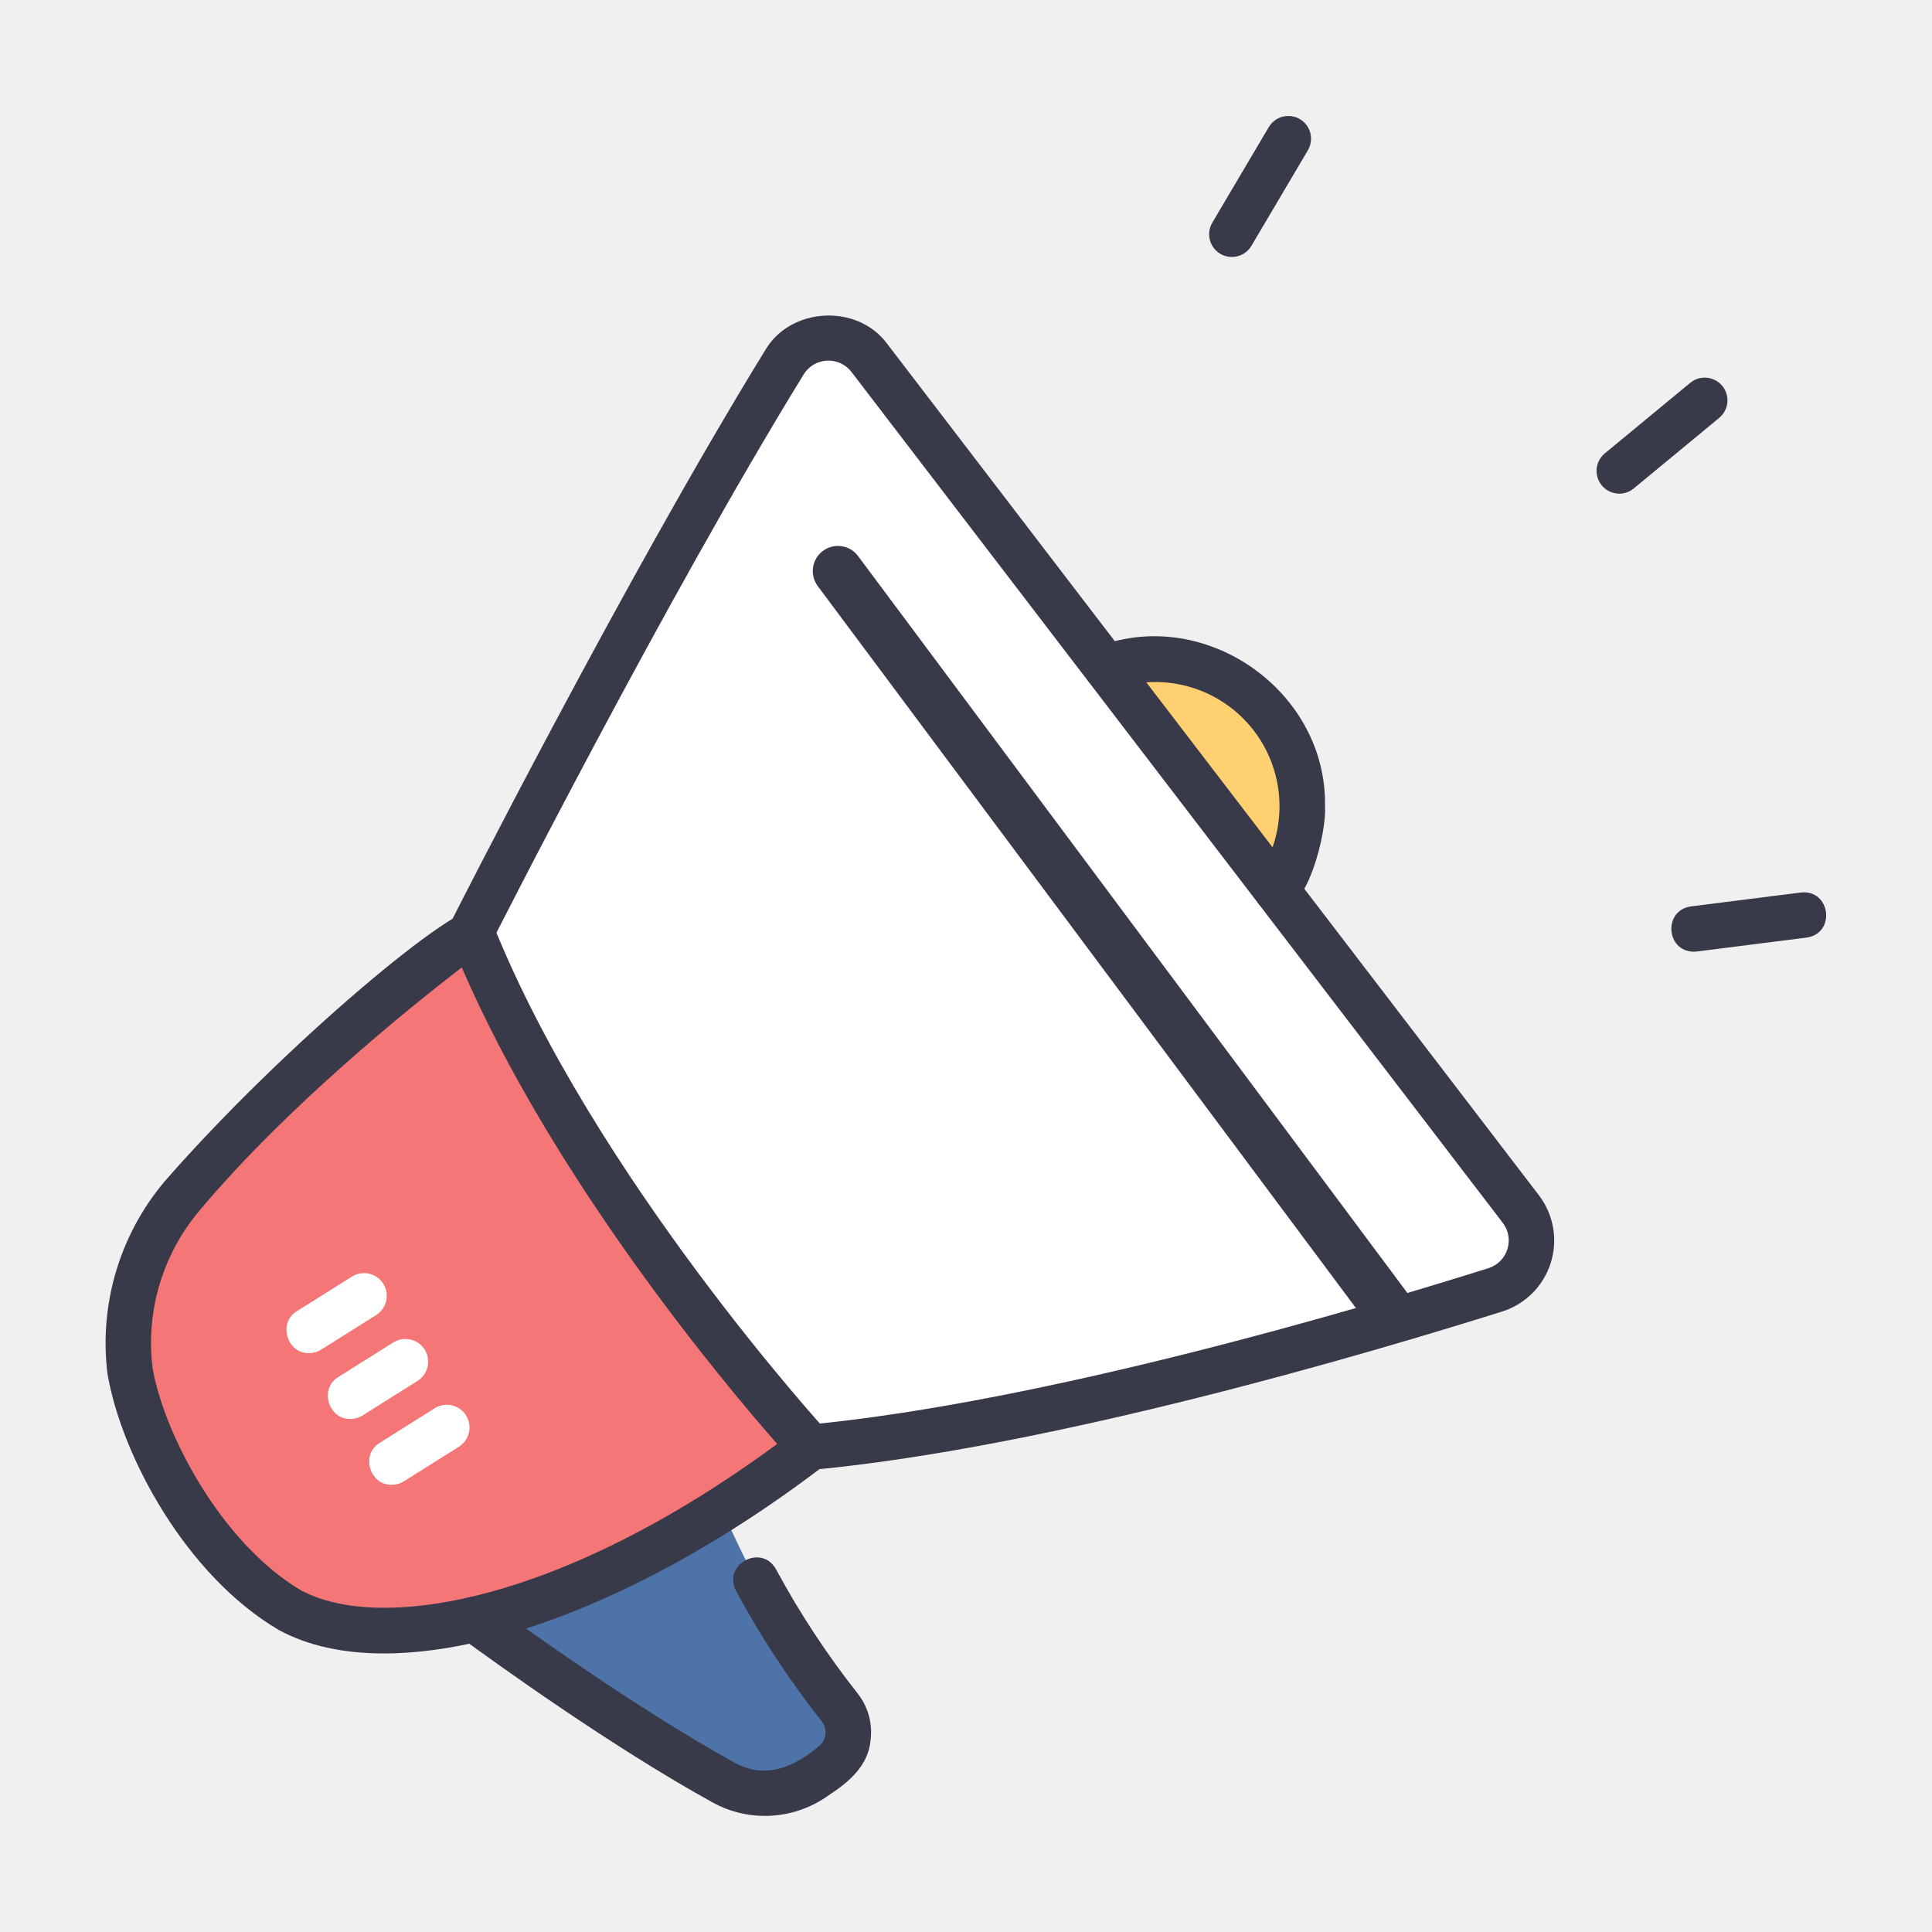
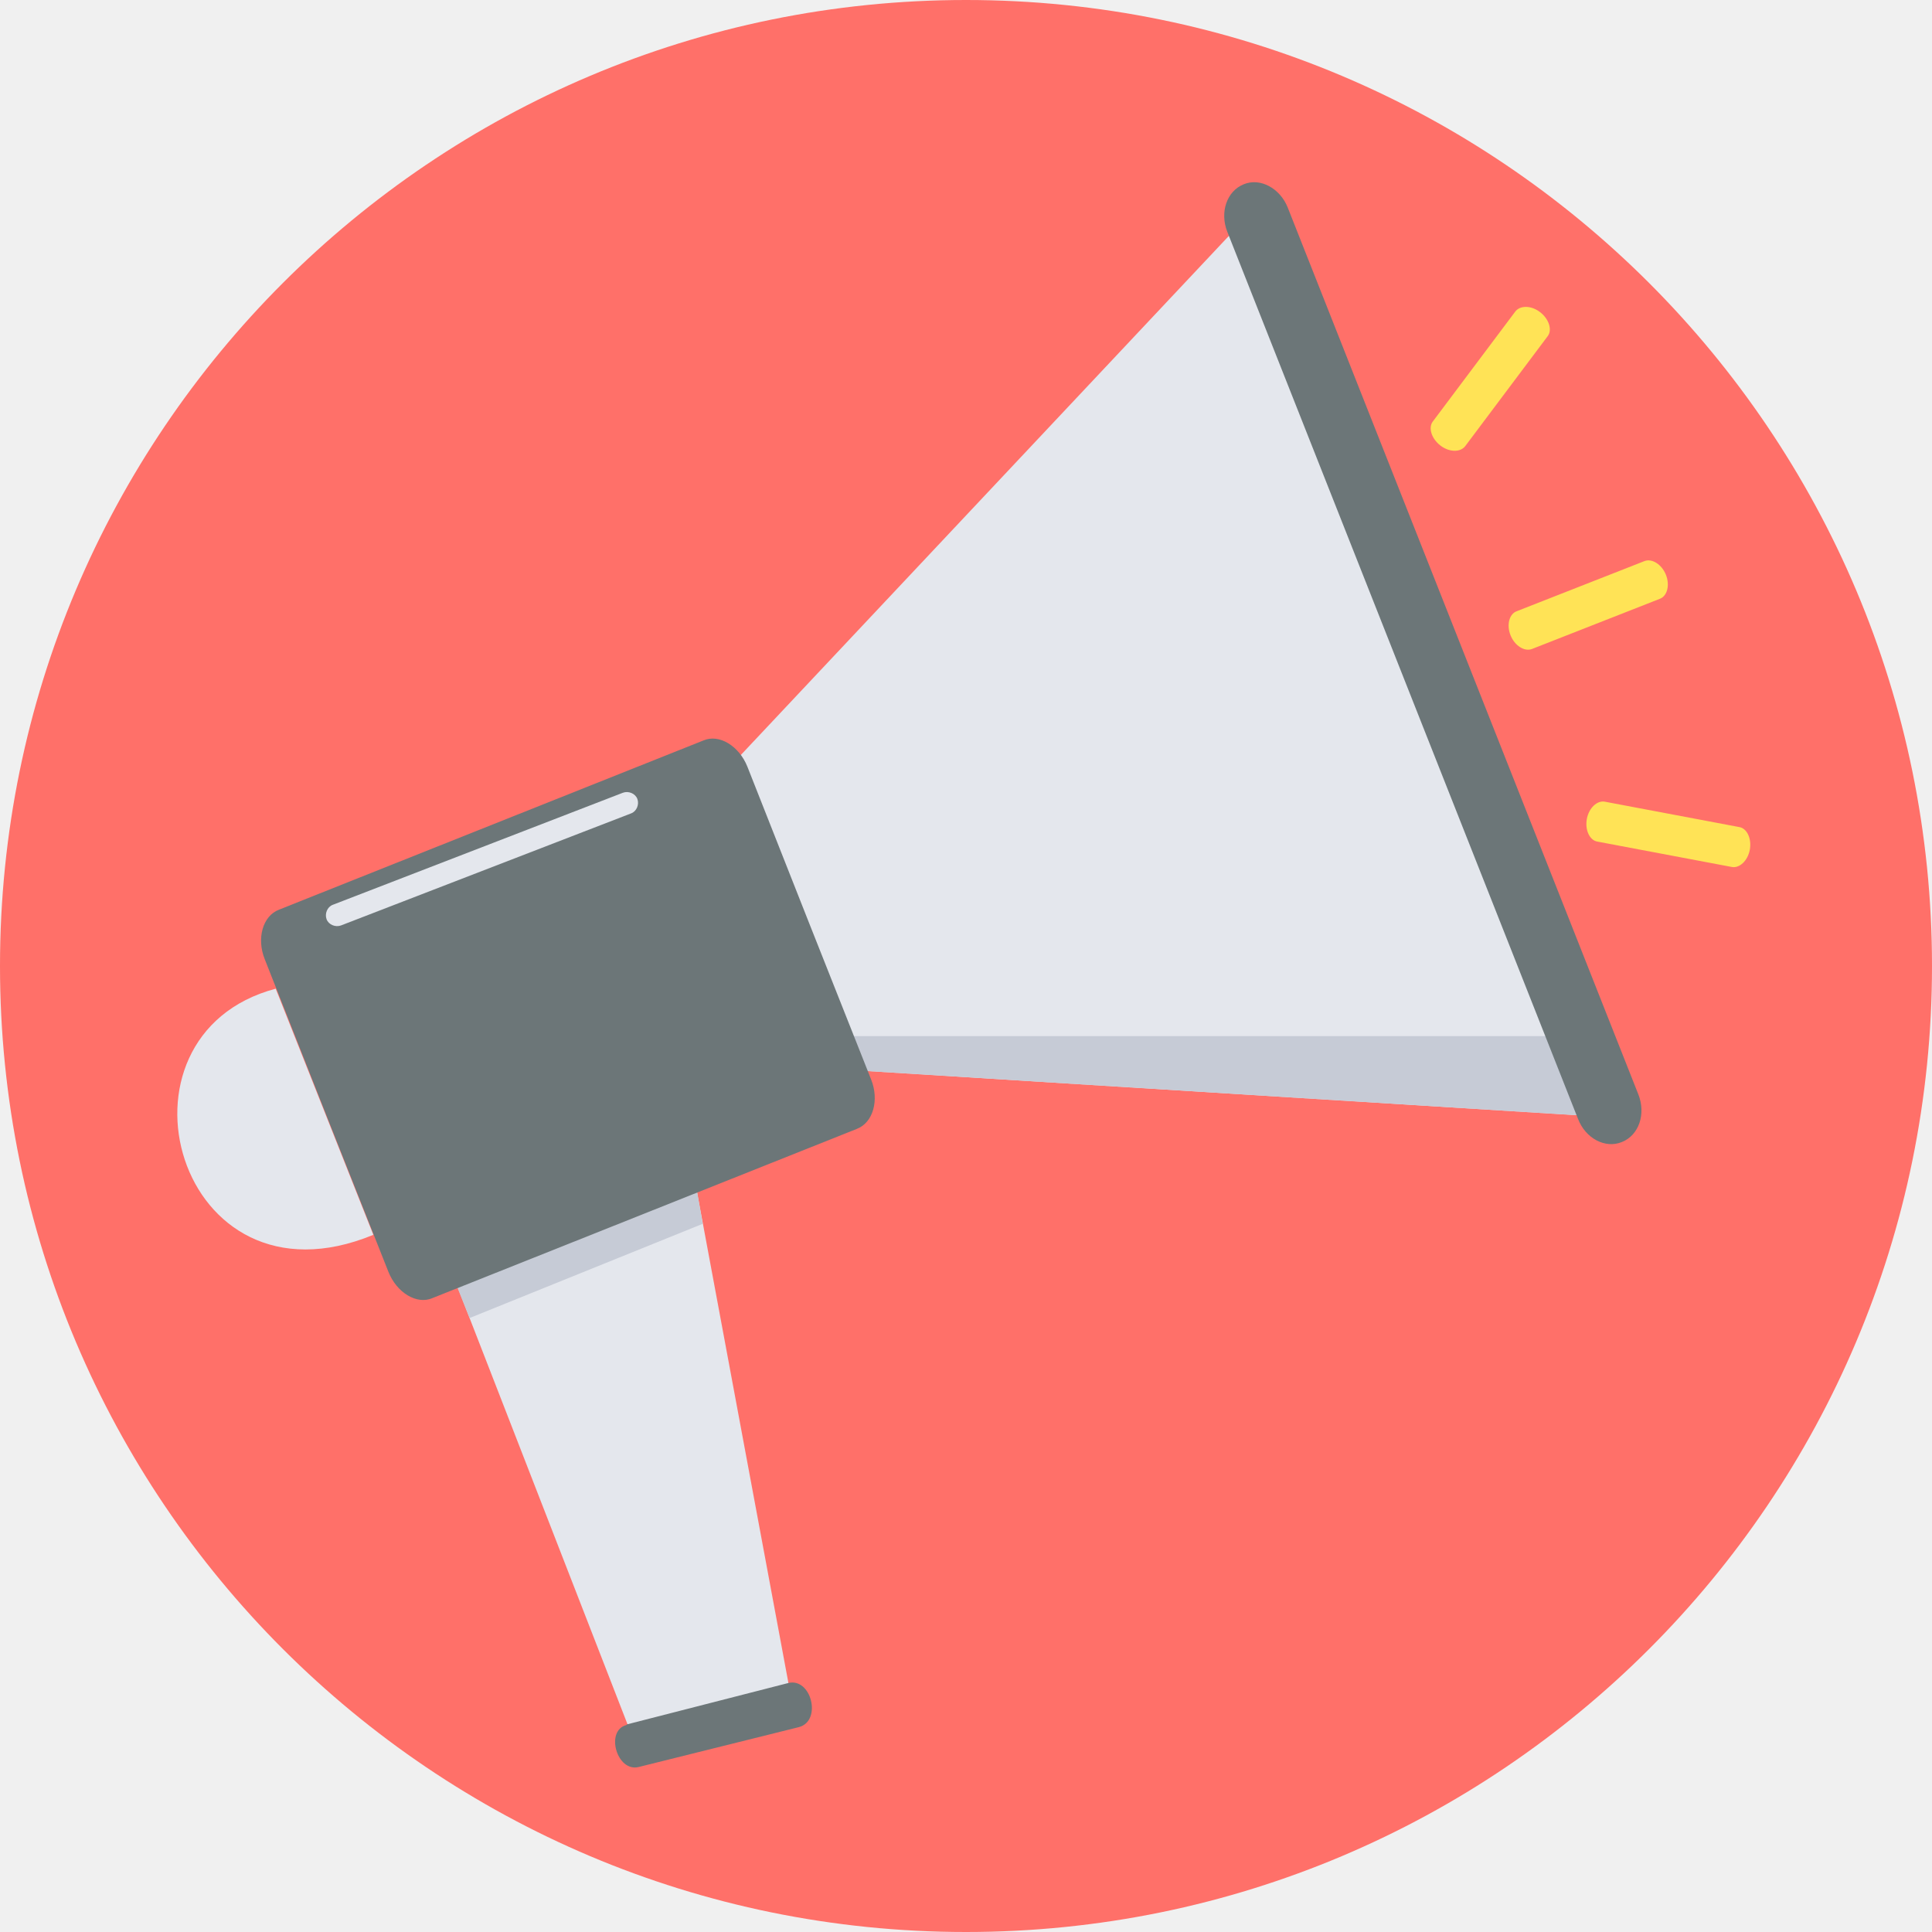
- <svg xmlns="http://www.w3.org/2000/svg" id="icons" viewBox="0 0 340 340">
-   <path d="M229.18,141.882a25.859,25.859,0,0,1-25.86,25.859c-34.232-1.183-34.223-50.541,0-51.719A25.86,25.86,0,0,1,229.18,141.882Z" style="fill:#ffd071" />
-   <path d="M81.353,283.392s24.965,18.724,46.043,30.336a15.072,15.072,0,0,0,16.138-1.059l2.842-2.072a7.091,7.091,0,0,0,1.383-10.143,152.193,152.193,0,0,1-22.117-38.365Z" style="fill:#4e73a8" />
-   <path d="M82.973,163.959s30.356-60.043,55.066-100.182a9.11,9.11,0,0,1,14.987-.744L267.635,212.764A9.11,9.11,0,0,1,263.142,227c-24.13,7.6-78.875,23.729-120.485,27.7C142.657,254.7,105.581,242.513,82.973,163.959Z" style="fill:#fff" />
-   <path d="M22.876,241.215C24.988,253.852,35.6,274.2,50.953,283.326c16.907,9.221,52.768,1.151,91.7-28.626,0,0-41.5-45.146-59.684-90.741,0,0-30.534,22.17-51,46.594a39.175,39.175,0,0,0-6.925,11.934A40.559,40.559,0,0,0,22.876,241.215Z" style="fill:#f47676" />
-   <path d="M54.391,238.129c-3.892.095-5.531-5.344-2.132-7.388l9.676-6.081a4,4,0,0,1,4.257,6.774l-9.676,6.081A3.982,3.982,0,0,1,54.391,238.129Z" style="fill:#fff" />
-   <path d="M61.672,249.714c-3.892.095-5.531-5.345-2.132-7.388l9.675-6.08a4,4,0,0,1,4.257,6.774L63.8,249.1A3.976,3.976,0,0,1,61.672,249.714Z" style="fill:#fff" />
-   <path d="M68.952,261.3c-3.892.094-5.531-5.344-2.132-7.388l9.676-6.081a4,4,0,0,1,4.257,6.774l-9.676,6.081A3.982,3.982,0,0,1,68.952,261.3Z" style="fill:#fff" />
-   <path d="M224.611,160.559a4.026,4.026,0,0,1-3.288-6.273,21.872,21.872,0,0,0-25.28-33.024c-4.974,1.673-7.6-5.712-2.664-7.543,18.9-7.011,40.162,7.95,39.8,28.163C233.482,146.458,230.151,160.545,224.611,160.559Z" style="fill:#383a49" />
-   <path d="M134.6,319.568a18.921,18.921,0,0,1-9.134-2.335c-17.789-9.8-38.457-24.716-44.367-29.054a4,4,0,0,1,4.733-6.449c5.813,4.265,26.127,18.926,43.494,28.5,5.4,2.915,10.323.816,14.694-2.86a3.106,3.106,0,0,0,.606-4.424,158.559,158.559,0,0,1-15.1-22.978c-2.417-4.654,4.467-8.393,7.043-3.8a150.3,150.3,0,0,0,14.323,21.8,10.993,10.993,0,0,1,2.3,8.386c-.43,4.413-3.826,7.274-7.305,9.547A19.177,19.177,0,0,1,134.6,319.568Z" style="fill:#383a49" />
-   <path d="M142.652,258.7c-5-.086-5.39-7.419-.376-7.981,41.738-3.989,97.589-20.588,119.665-27.54a5.109,5.109,0,0,0,2.517-7.984L149.85,65.465a5.111,5.111,0,0,0-8.405.408c-24.337,39.534-54.6,99.292-54.9,99.891-2.394,4.638-9.461,1.131-7.14-3.61.3-.6,30.715-60.653,55.229-100.474,4.459-7.7,16.356-8.3,21.57-1.077L270.811,210.332a13.111,13.111,0,0,1-6.468,20.478C241.968,237.839,185.163,254.762,142.652,258.7Z" style="fill:#383a49" />
-   <path d="M67.579,290.981c-7.133,0-13.418-1.35-18.541-4.144-16.287-9.578-27.679-30.645-30.131-45.121h0a44.156,44.156,0,0,1,10-33.732c21.1-24.205,52.358-50.133,55.181-47.869a4.007,4.007,0,0,1,2.6,2.362c17.7,44.363,58.5,89.07,58.914,89.516a4.028,4.028,0,0,1-.515,5.885C117.316,279.116,88.726,290.981,67.579,290.981ZM81.261,170.257c-8.926,6.86-30.681,24.317-46.226,42.866a36.147,36.147,0,0,0-8.191,27.591h0c1.928,11.32,11.854,30.611,26.025,39.1,13.747,7.5,45.61,2.477,83.9-25.7C127.268,243.281,97.48,207.73,81.261,170.257Z" style="fill:#383a49" />
-   <path d="M214.753,44.665a4,4,0,0,0,5.479-1.408l9.92-16.79a4,4,0,1,0-6.887-4.07l-9.921,16.79A4,4,0,0,0,214.753,44.665Z" style="fill:#383a49" />
-   <path d="M316.927,157.064l-19.347,2.449c-4.907.671-4.426,7.928.5,7.969a3.971,3.971,0,0,0,.508-.032L317.932,165C323.129,164.252,322.163,156.5,316.927,157.064Z" style="fill:#383a49" />
-   <path d="M303.087,67.907a4,4,0,0,0-5.631-.537L282.419,79.789a4,4,0,1,0,5.1,6.168L302.55,73.538A4,4,0,0,0,303.087,67.907Z" style="fill:#383a49" />
-   <path d="M250.225,230.961,151.006,97.856a4.423,4.423,0,0,0-7.093,5.287l97.264,130.482C244.356,232.705,247.385,231.812,250.225,230.961Z" style="fill:#383a49" />
+ <svg xmlns="http://www.w3.org/2000/svg" version="1.1" id="Layer_1" x="0px" y="0px" viewBox="0 0 512 512" style="enable-background:new 0 0 512 512;" xml:space="preserve">
+   <circle style="fill:#FF7069;" cx="256" cy="256" r="256" />
+   <path style="fill:#E4E7ED;" d="M208.809,445.312l-24.051-129.184l-64.137,23.322l46.463,119.527  C171.274,469.546,211.906,459.707,208.809,445.312z" />
+   <polygon style="fill:#C6CBD6;" points="186.215,324.327 184.757,315.946 120.438,339.268 124.447,349.29 " />
+   <path style="fill:#E4E7ED;" d="M227.576,283.695l196.054,12.208L329.794,58.124L195.143,201.338  c12.026,30.611,20.407,51.747,32.615,82.175L227.576,283.695z" />
+   <polygon style="fill:#C6CBD6;" points="227.576,283.695 423.63,295.903 415.248,274.585 223.932,274.585 " />
+   <g>
+     <path style="fill:#6C7678;" d="M198.058,203.16c-2.186-5.466-7.47-8.746-11.661-6.924L73.976,241.059   c-4.373,1.64-6.013,7.653-3.826,13.119l16.399,41.543l16.399,41.361c2.186,5.466,7.47,8.746,11.661,6.924l112.421-44.823   c4.373-1.64,6.013-7.653,3.826-13.119l-16.399-41.361L198.058,203.16z" />
+     <path style="fill:#6C7678;" d="M434.198,290.073c2.004,5.102,0.182,10.75-4.373,12.572l0,0c-4.373,1.822-9.657-0.911-11.661-6.195   L325.238,61.404c-2.004-5.102-0.182-10.75,4.373-12.572l0,0c4.373-1.822,9.657,1.093,11.661,6.195L434.198,290.073z" />
+   </g>
+   <path style="fill:#E4E7ED;" d="M98.938,327.243l-25.873-65.23C26.42,274.403,46.827,348.743,98.938,327.243z" />
+   <path style="fill:#FFE356;" d="M435.838,148.68l-33.89,13.301c-2.004,0.729-2.733,3.644-1.64,6.377  c1.093,2.733,3.644,4.373,5.648,3.644l33.89-13.301c2.004-0.729,2.733-3.644,1.64-6.377  C440.393,149.591,437.842,147.952,435.838,148.68z" />
+   <path style="fill:#6C7678;" d="M166.172,456.974l42.636-10.932c6.195-1.64,9.11,10.021,2.915,11.661L169.27,468.27  c-5.831,1.458-8.928-9.657-3.28-11.115L166.172,456.974z" />
+   <g>
+     <path style="fill:#FFE356;" d="M401.583,82.54l-21.865,29.153c-1.275,1.64-0.364,4.555,2.004,6.377   c2.369,1.822,5.284,1.822,6.559,0.182l21.865-29.153c1.275-1.64,0.364-4.555-2.004-6.377C405.774,80.9,402.858,80.9,401.583,82.54z   " />
+     <path style="fill:#FFE356;" d="M458.978,229.762l-35.712-6.742c-2.004-0.364-3.28-3.098-2.733-6.013   c0.547-2.915,2.733-4.92,4.737-4.555l35.712,6.742c2.004,0.364,3.28,3.098,2.733,6.013   C463.169,228.122,460.982,230.127,458.978,229.762z" />
+   </g>
+   <path style="fill:#E4E7ED;" d="M90.374,245.25c-1.458,0.547-3.28-0.182-3.826-1.64c-0.547-1.458,0.182-3.28,1.64-3.826l76.891-29.7  c1.458-0.547,3.28,0.182,3.826,1.64c0.547,1.458-0.182,3.28-1.64,3.826L90.374,245.25z" />
+   <g>
+ </g>
+   <g>
+ </g>
+   <g>
+ </g>
+   <g>
+ </g>
+   <g>
+ </g>
+   <g>
+ </g>
+   <g>
+ </g>
+   <g>
+ </g>
+   <g>
+ </g>
+   <g>
+ </g>
+   <g>
+ </g>
+   <g>
+ </g>
+   <g>
+ </g>
+   <g>
+ </g>
+   <g>
+ </g>
</svg>
